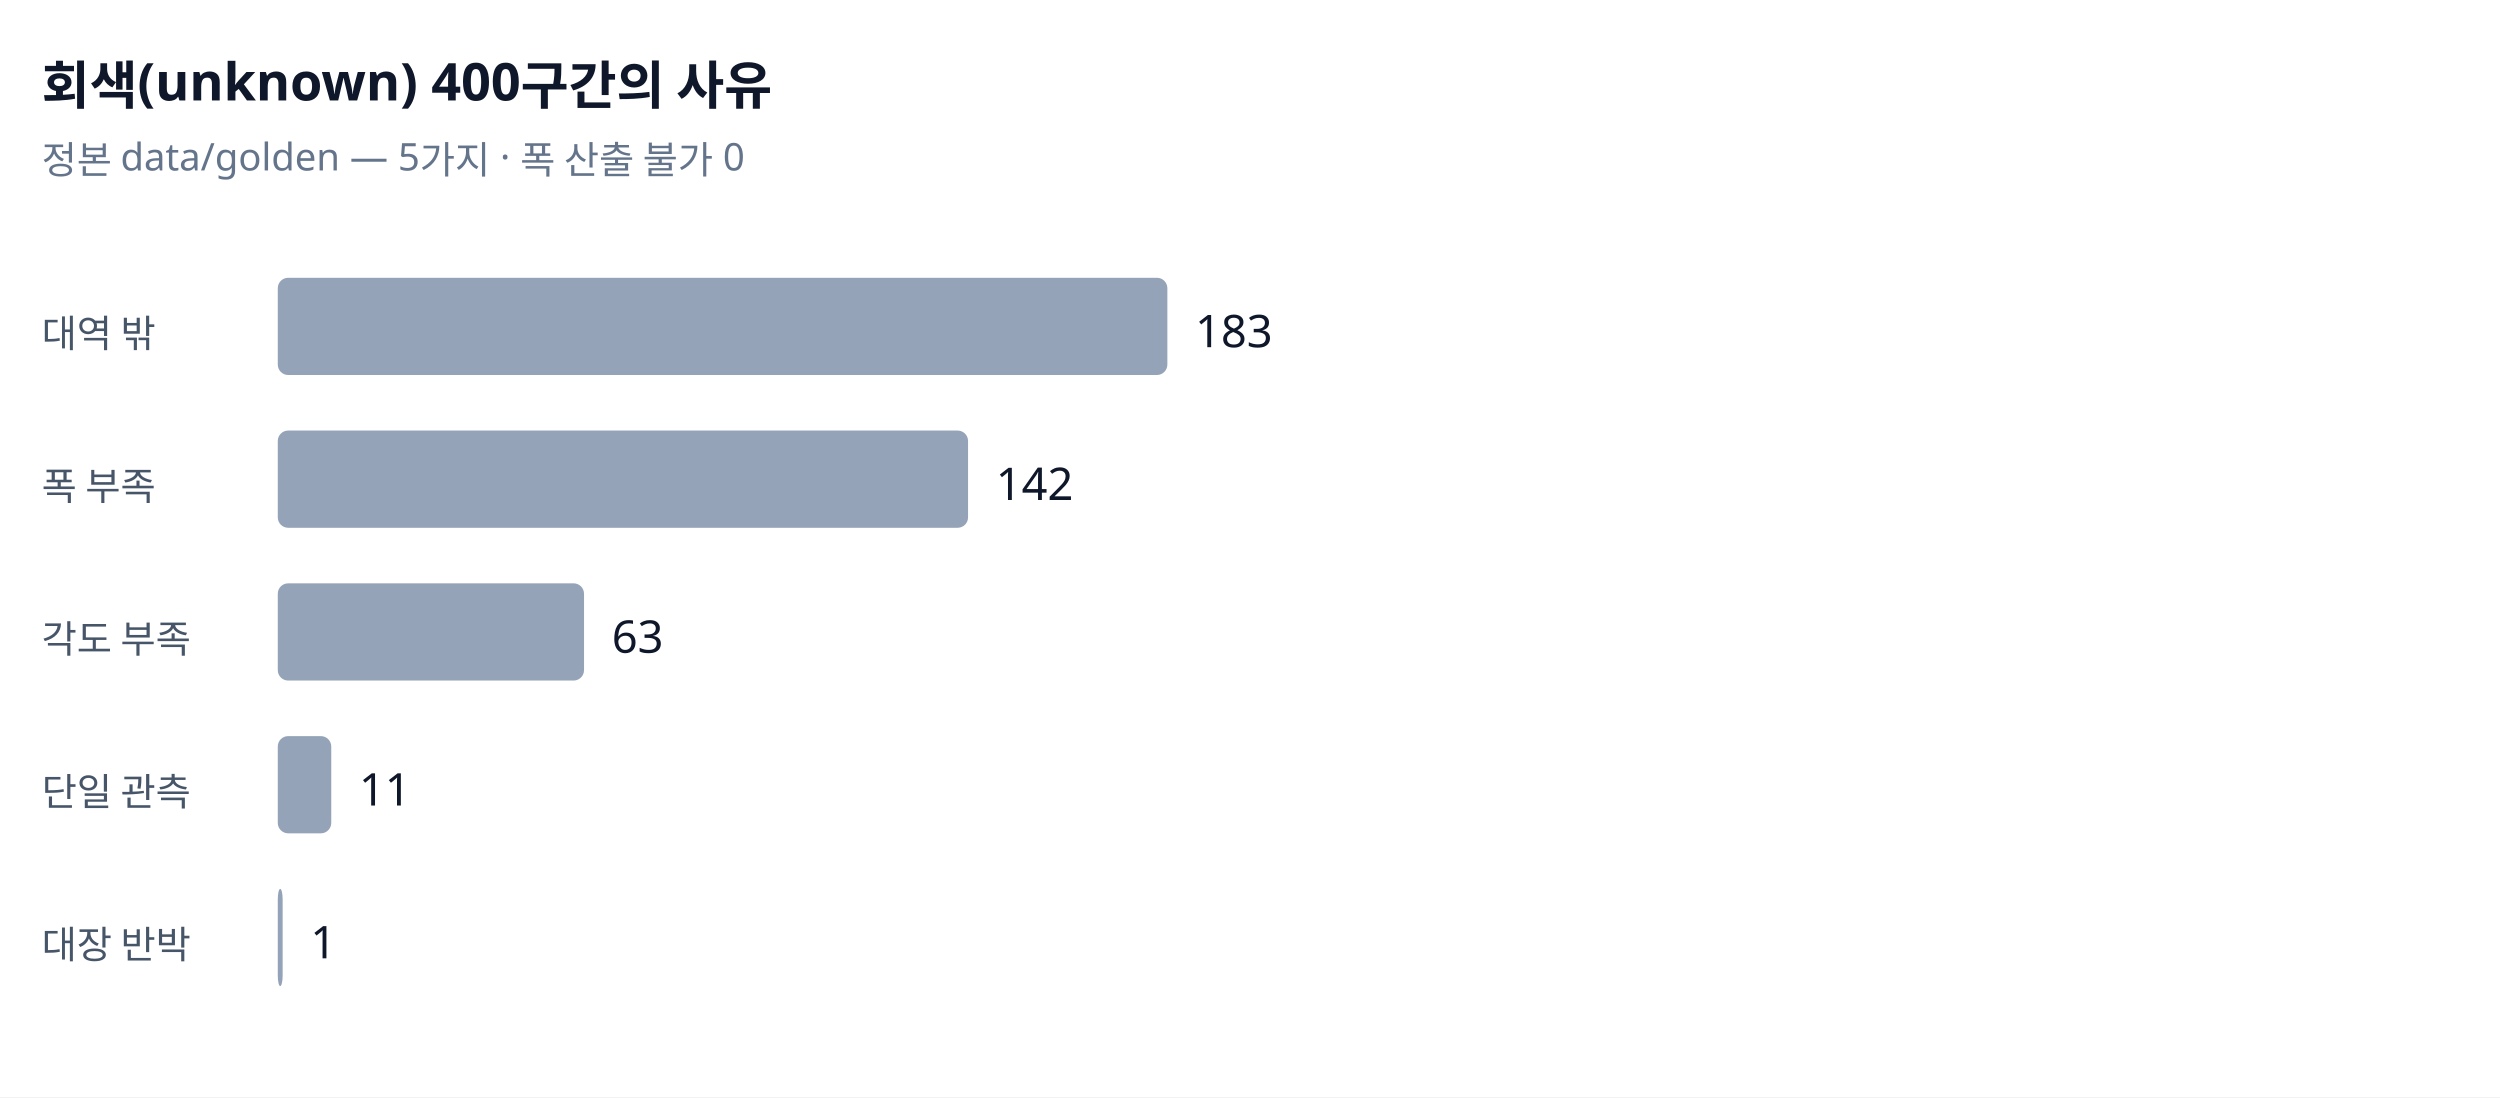
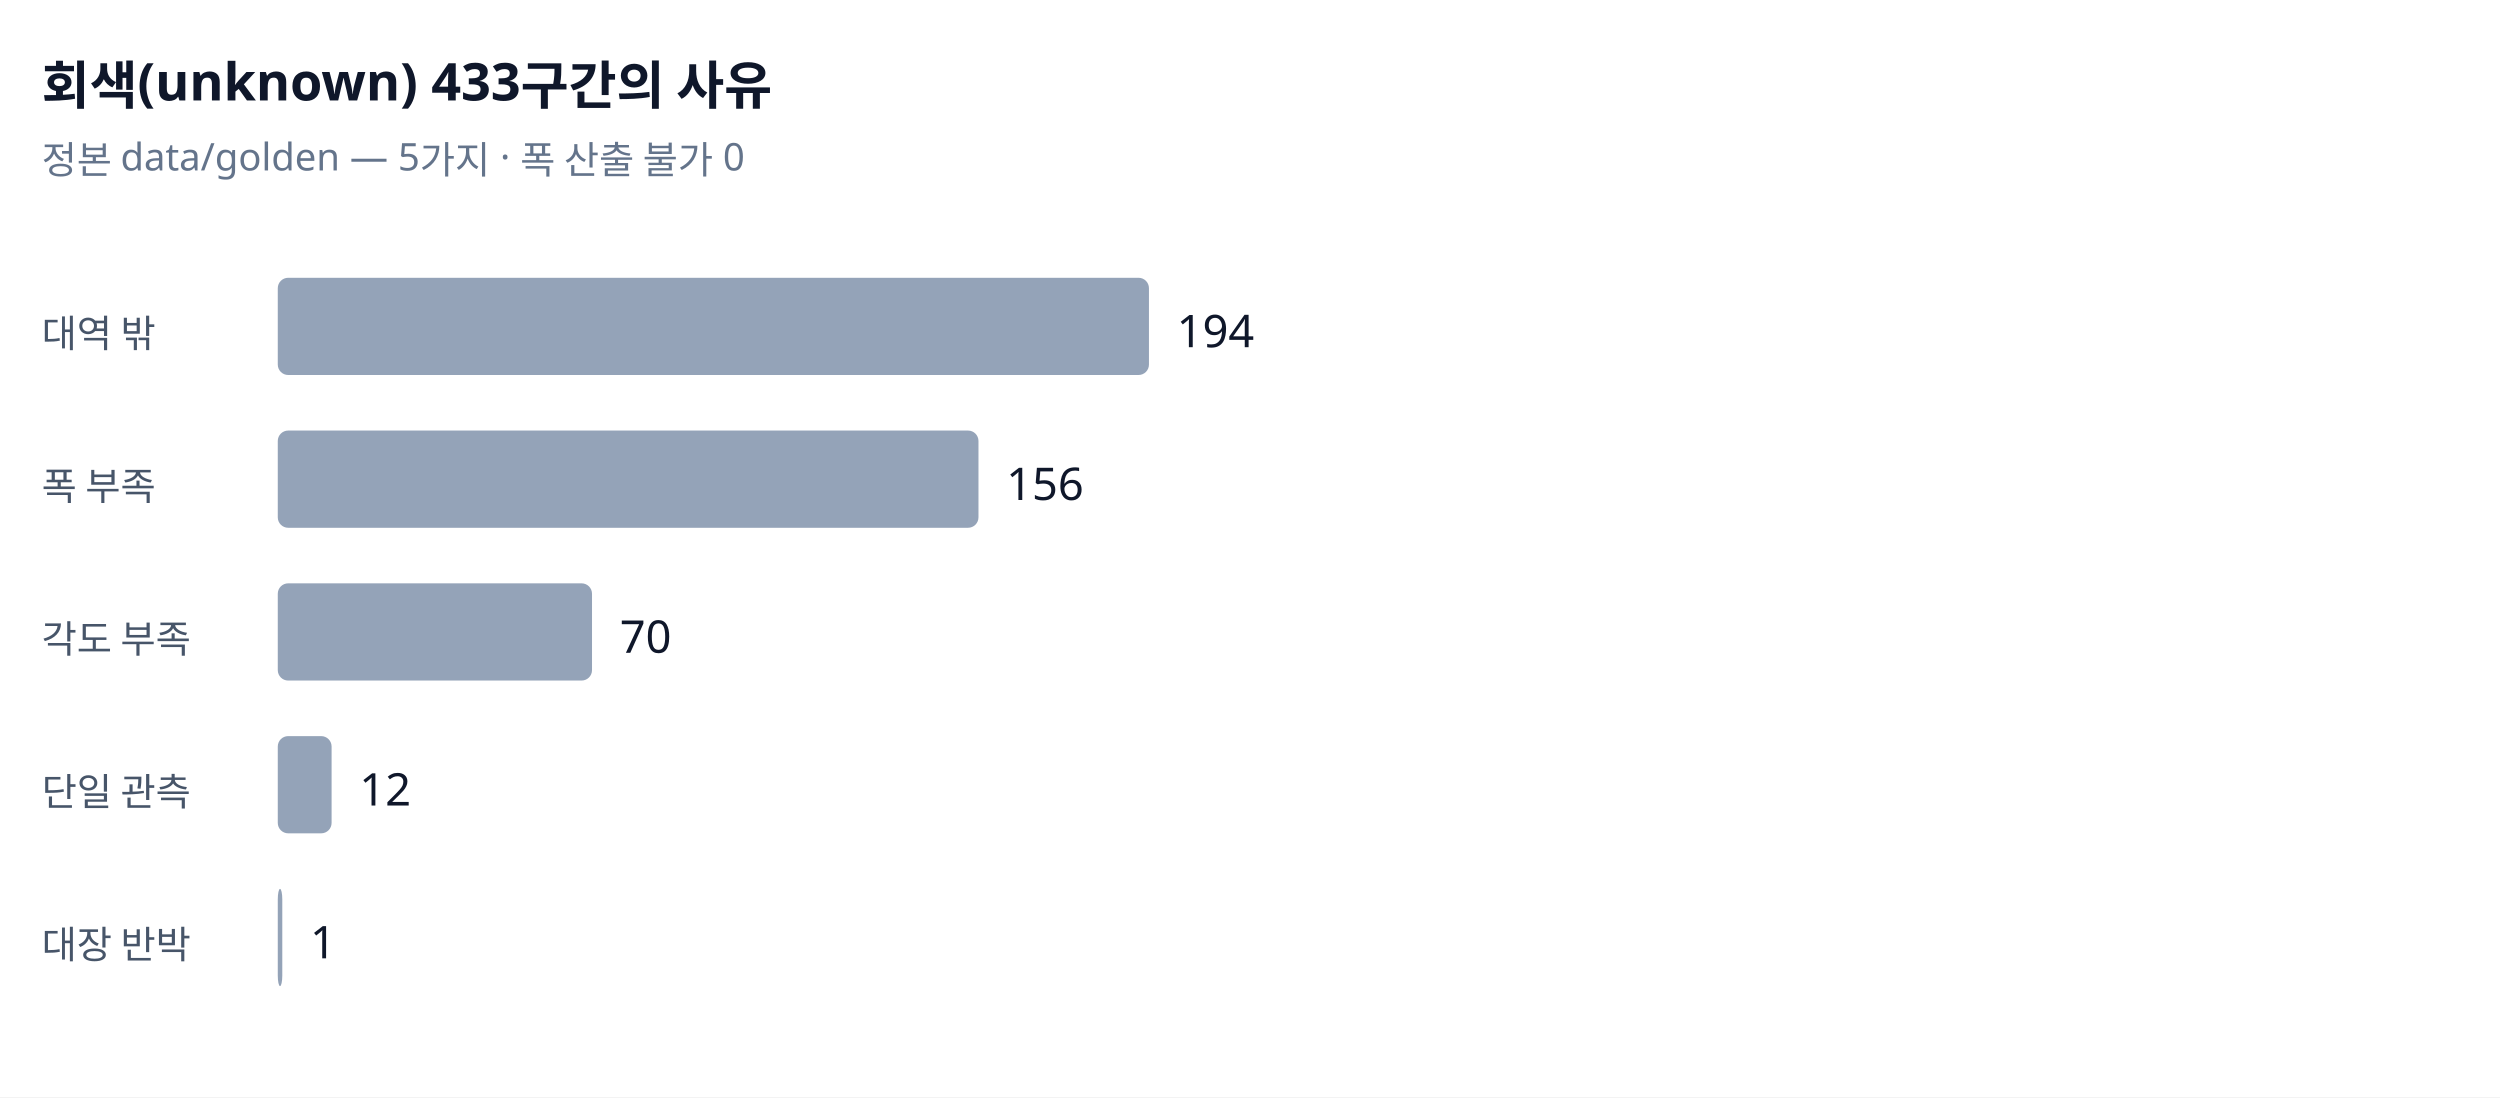
<svg xmlns="http://www.w3.org/2000/svg" viewBox="0 0 720 316" width="720" height="316" font-family="Pretendard, system-ui, sans-serif">
  <rect width="720" height="316" fill="#fff" />
-   <text x="12" y="30" font-size="15" font-weight="700" fill="#0f172a">회색(unknown) 400구간의 사유</text>
+   <text x="12" y="30" font-size="15" font-weight="700" fill="#0f172a">회색(unknown) 433구간의 사유</text>
  <text x="12" y="50" font-size="11" fill="#64748b">정본 data/golden — 5가지 · 폭 산출 불가 0</text>
-   <rect x="80" y="80" width="256.2" height="28" fill="#94a3b8" rx="3" />
-   <text x="344.2" y="100" font-size="13" fill="#0f172a">183</text>
+   <rect x="80" y="80" width="250.9" height="28" fill="#94a3b8" rx="3" />
+   <text x="338.9" y="100" font-size="13" fill="#0f172a">194</text>
  <text x="12" y="100" font-size="11" fill="#475569">대역 밖</text>
-   <rect x="80" y="124" width="198.8" height="28" fill="#94a3b8" rx="3" />
-   <text x="286.8" y="144" font-size="13" fill="#0f172a">142</text>
+   <rect x="80" y="124" width="201.8" height="28" fill="#94a3b8" rx="3" />
+   <text x="289.8" y="144" font-size="13" fill="#0f172a">156</text>
  <text x="12" y="144" font-size="11" fill="#475569">폭 부족</text>
-   <rect x="80" y="168" width="88.2" height="28" fill="#94a3b8" rx="3" />
-   <text x="176.2" y="188" font-size="13" fill="#0f172a">63</text>
+   <rect x="80" y="168" width="90.5" height="28" fill="#94a3b8" rx="3" />
+   <text x="178.5" y="188" font-size="13" fill="#0f172a">70</text>
  <text x="12" y="188" font-size="11" fill="#475569">각도 부족</text>
-   <rect x="80" y="212" width="15.4" height="28" fill="#94a3b8" rx="3" />
-   <text x="103.4" y="232" font-size="13" fill="#0f172a">11</text>
+   <rect x="80" y="212" width="15.5" height="28" fill="#94a3b8" rx="3" />
+   <text x="103.5" y="232" font-size="13" fill="#0f172a">12</text>
  <text x="12" y="232" font-size="11" fill="#475569">단일 관측</text>
-   <rect x="80" y="256" width="1.4" height="28" fill="#94a3b8" rx="3" />
-   <text x="89.4" y="276" font-size="13" fill="#0f172a">1</text>
+   <rect x="80" y="256" width="1.3" height="28" fill="#94a3b8" rx="3" />
+   <text x="89.3" y="276" font-size="13" fill="#0f172a">1</text>
  <text x="12" y="276" font-size="11" fill="#475569">대장 반박</text>
</svg>
